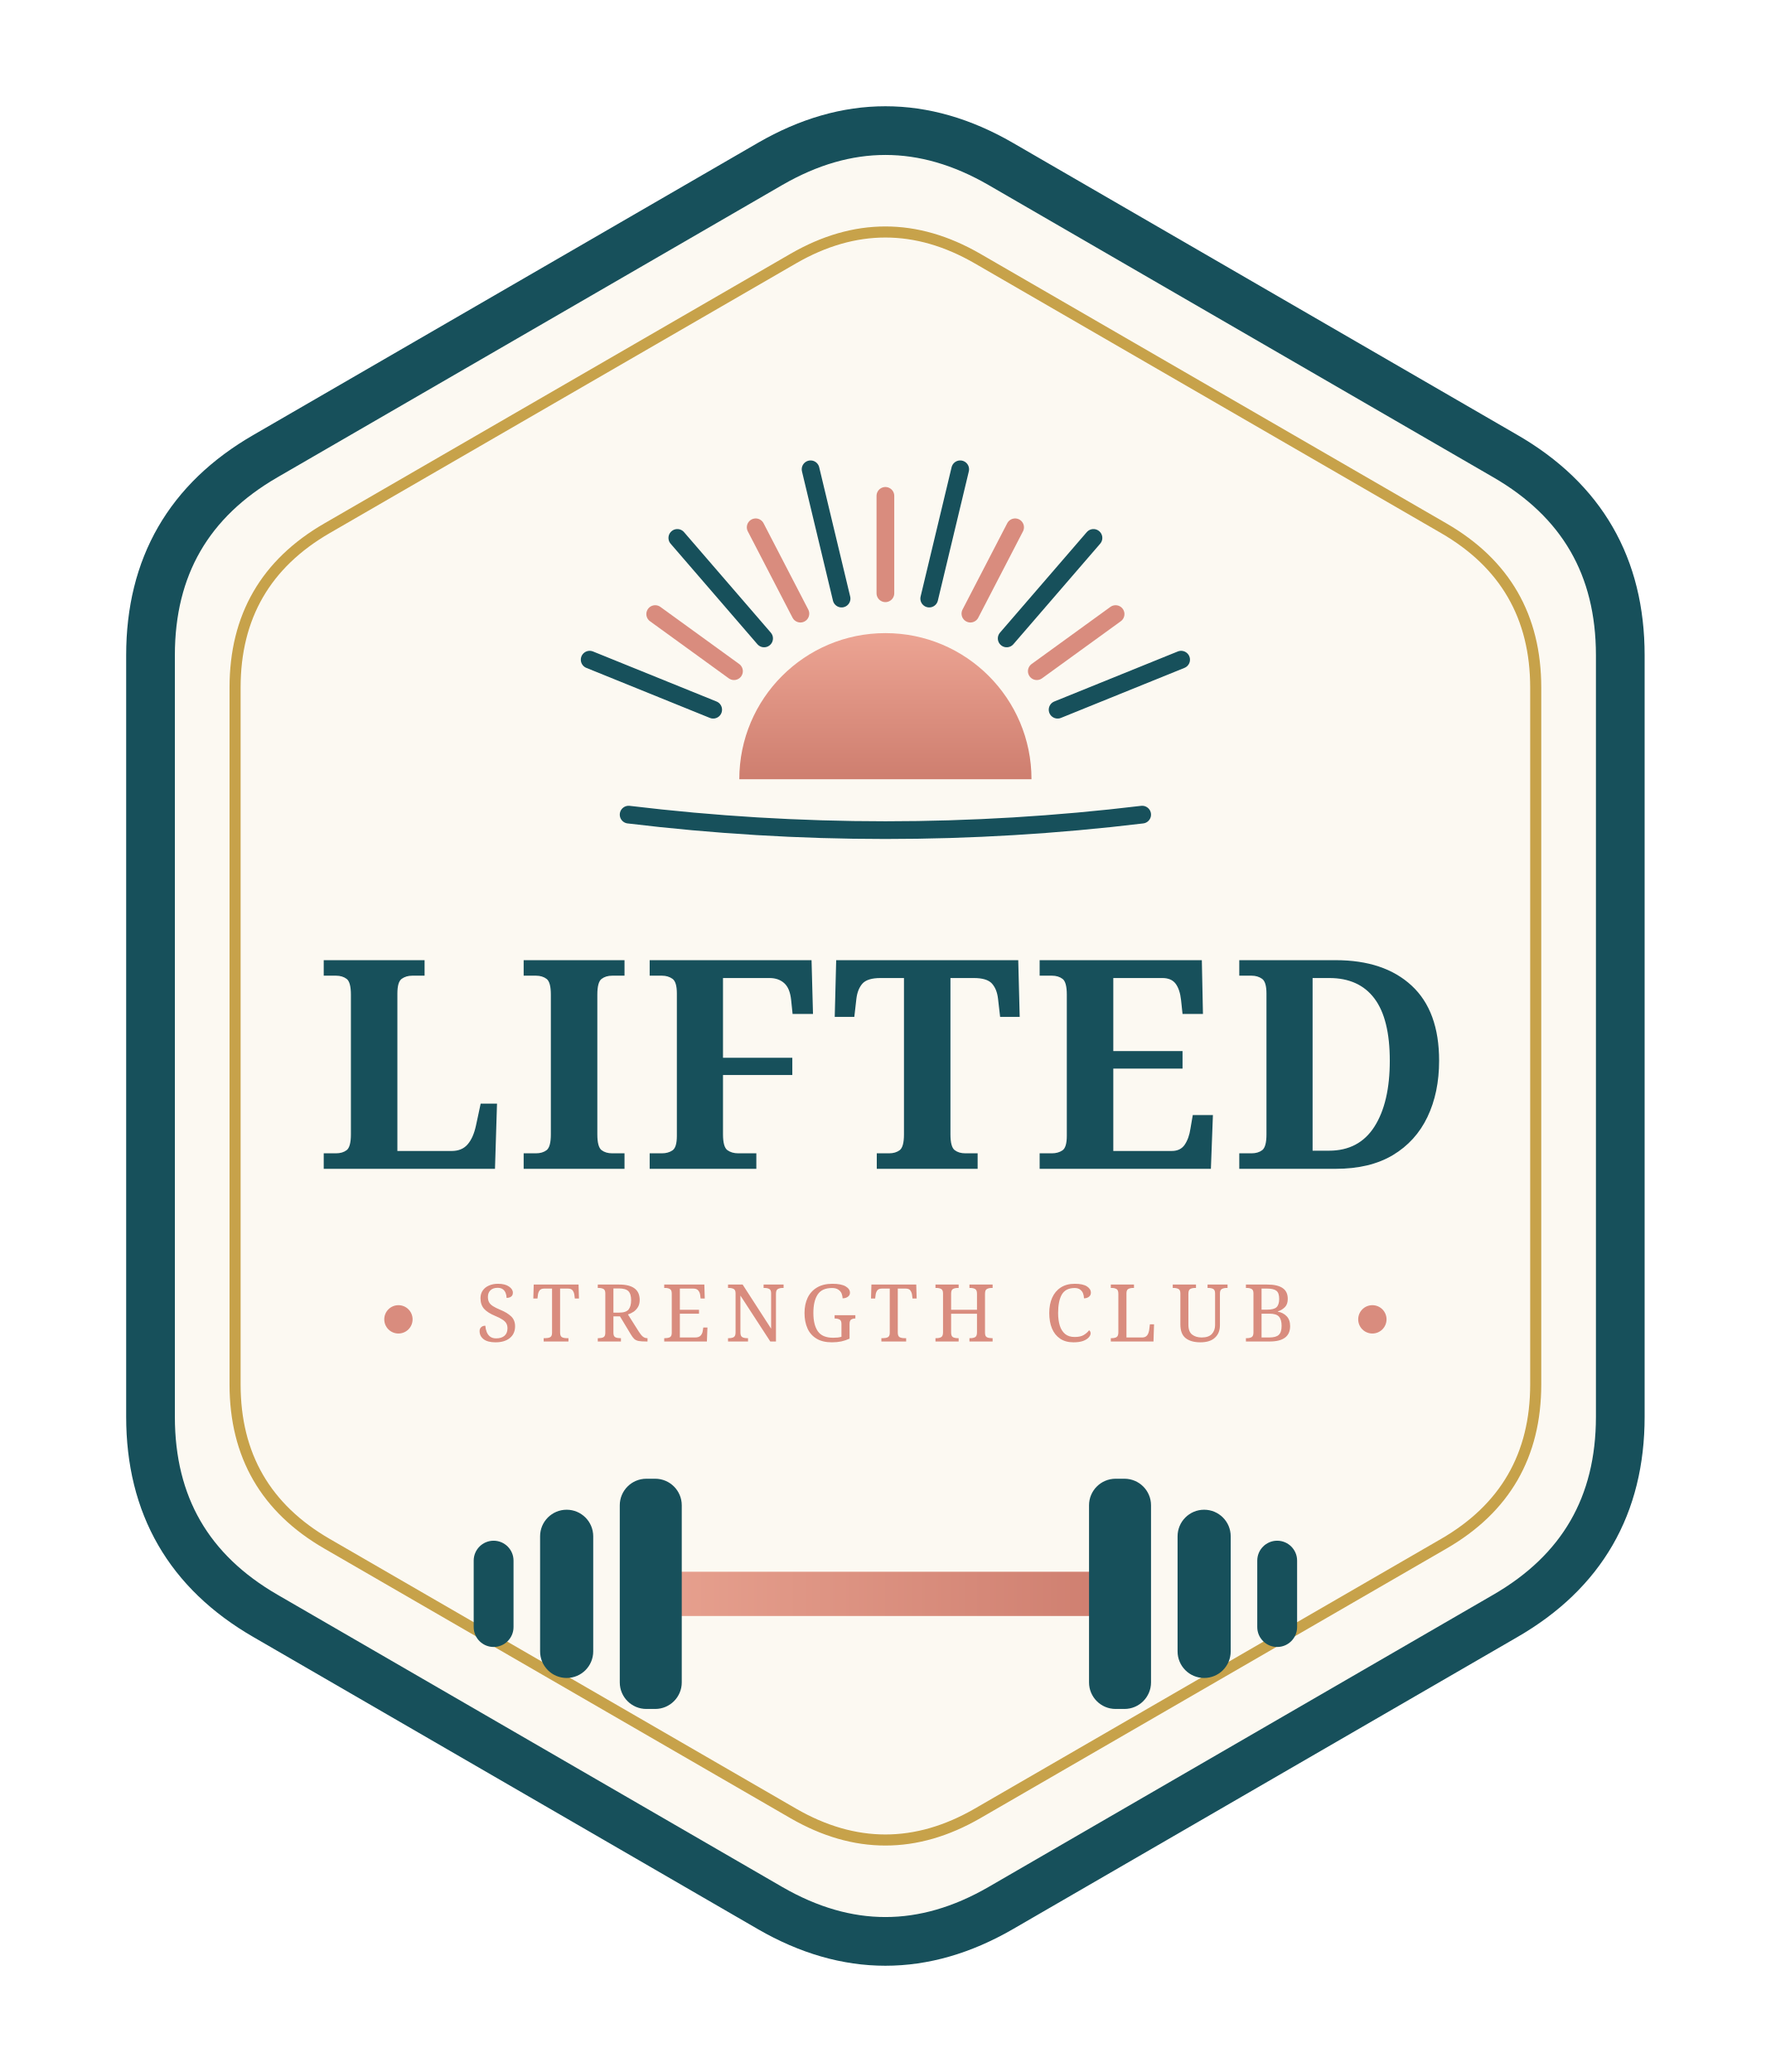
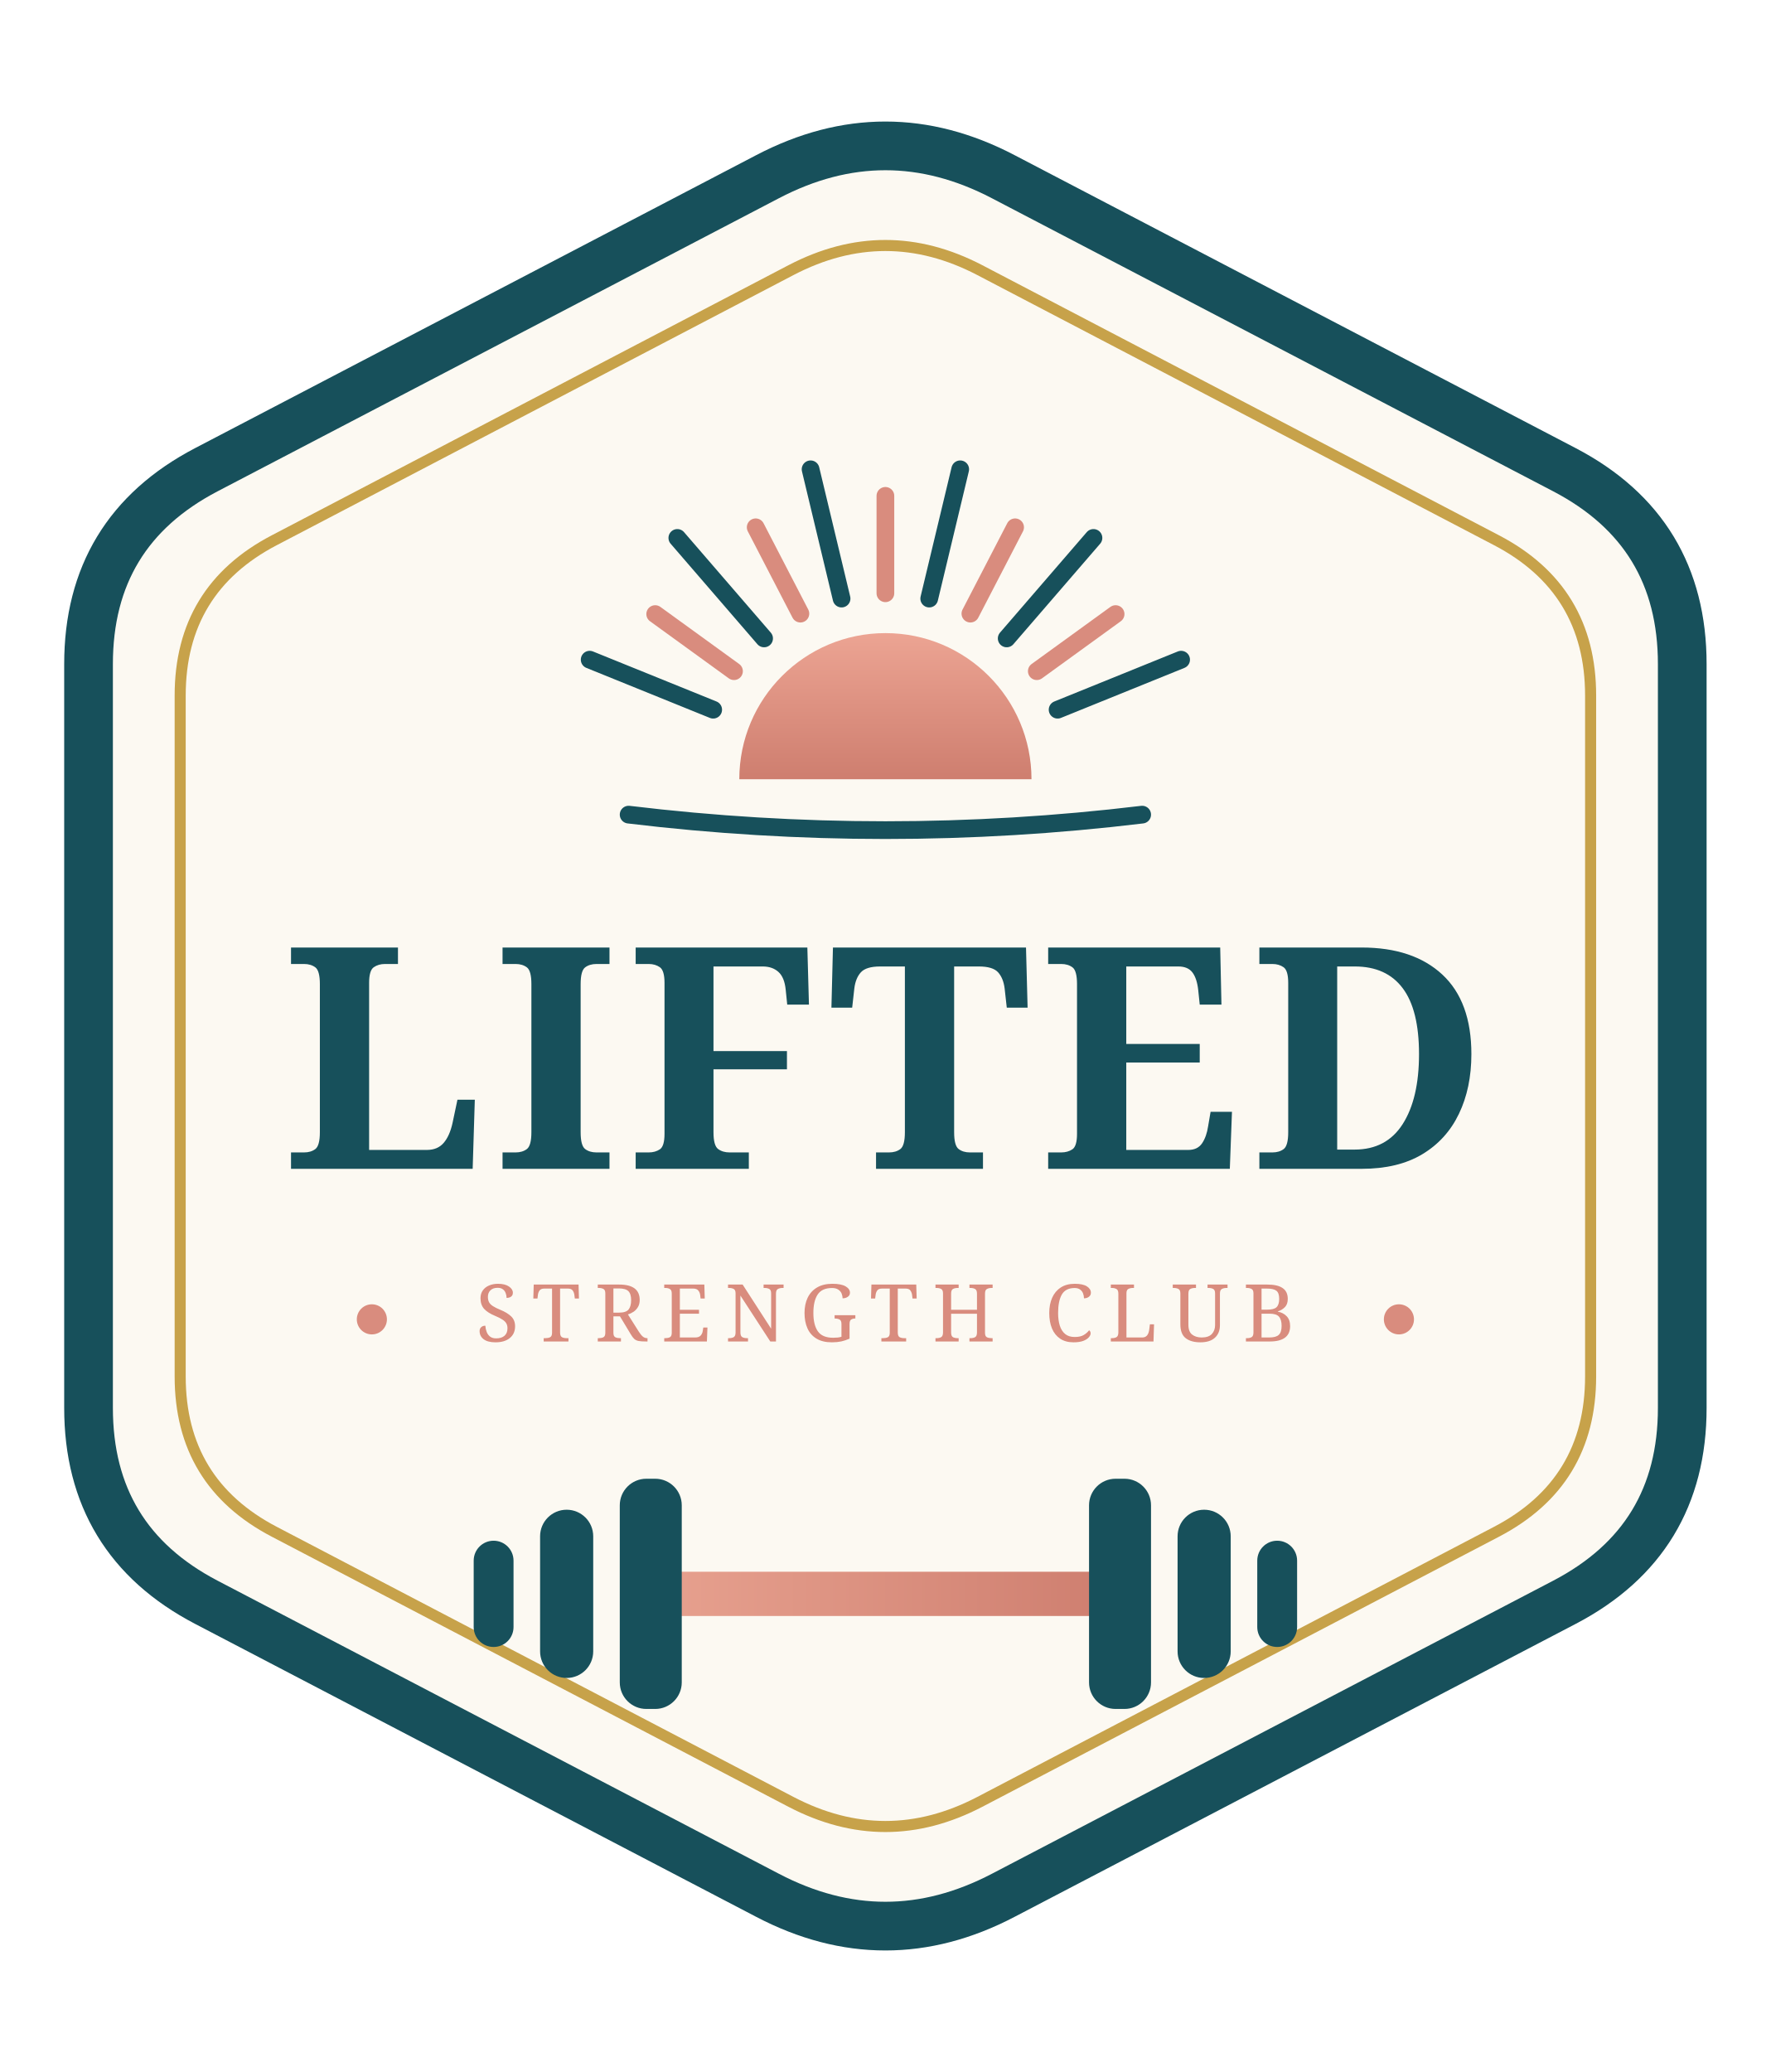
<svg xmlns="http://www.w3.org/2000/svg" viewBox="0 0 400 468">
  <defs>
    <linearGradient id="sun" x1="0" y1="0" x2="0" y2="1">
      <stop offset="0" stop-color="#ECA493" />
      <stop offset="1" stop-color="#CE7E6F" />
    </linearGradient>
    <linearGradient id="bar" x1="0" y1="0" x2="1" y2="0">
      <stop offset="0" stop-color="#E7A18F" />
      <stop offset="1" stop-color="#CE7E6F" />
    </linearGradient>
  </defs>
-   <path d="M 174.0 37.0 Q 200.0 22.0 226.0 37.0 L 340.0 103.0 Q 366.0 118.0 366.0 148.0 L 366.0 320.0 Q 366.0 350.0 340.0 365.0 L 226.0 431.0 Q 200.0 446.0 174.0 431.0 L 60.0 365.0 Q 34.0 350.0 34.0 320.0 L 34.0 148.0 Q 34.0 118.0 60.0 103.0 Z" fill="#FCF9F2" />
-   <path d="M 174.0 37.0 Q 200.0 22.0 226.0 37.0 L 340.0 103.0 Q 366.0 118.0 366.0 148.0 L 366.0 320.0 Q 366.0 350.0 340.0 365.0 L 226.0 431.0 Q 200.0 446.0 174.0 431.0 L 60.0 365.0 Q 34.0 350.0 34.0 320.0 L 34.0 148.0 Q 34.0 118.0 60.0 103.0 Z" fill="none" stroke="#17505B" stroke-width="11" stroke-linejoin="round" />
-   <path d="M 179.2 58.4 Q 200.0 46.4 220.8 58.4 L 326.1 119.3 Q 346.9 131.3 346.9 155.3 L 346.9 312.7 Q 346.9 336.7 326.1 348.7 L 220.8 409.6 Q 200.0 421.6 179.2 409.6 L 73.9 348.7 Q 53.1 336.7 53.1 312.7 L 53.1 155.3 Q 53.1 131.3 73.9 119.3 Z" fill="none" stroke="#C7A24A" stroke-width="2.5" stroke-linejoin="round" />
+   <path d="M 173.4 39.9 Q 200.0 26.0 226.6 39.9 L 353.4 106.1 Q 380.0 120.0 380.0 150.0 L 380.0 318.0 Q 380.0 348.0 353.4 361.9 L 226.6 428.1 Q 200.0 442.0 173.4 428.1 L 46.6 361.9 Q 20.0 348.0 20.0 318.0 L 20.0 150.0 Q 20.0 120.0 46.6 106.1 Z" fill="#FCF9F2" />
+   <path d="M 173.4 39.9 Q 200.0 26.0 226.6 39.9 L 353.4 106.1 Q 380.0 120.0 380.0 150.0 L 380.0 318.0 Q 380.0 348.0 353.4 361.9 L 226.6 428.1 Q 200.0 442.0 173.4 428.1 L 46.6 361.9 Q 20.0 348.0 20.0 318.0 L 20.0 150.0 Q 20.0 120.0 46.6 106.1 Z" fill="none" stroke="#17505B" stroke-width="11" stroke-linejoin="round" />
+   <path d="M 178.7 61.0 Q 200.0 49.9 221.3 61.0 L 338.0 122.0 Q 359.3 133.1 359.3 157.1 L 359.3 310.9 Q 359.3 334.9 338.0 346.0 L 221.3 407.0 Q 200.0 418.1 178.7 407.0 L 62.0 346.0 Q 40.7 334.9 40.7 310.9 L 40.7 157.1 Q 40.7 133.1 62.0 122.0 Z" fill="none" stroke="#C7A24A" stroke-width="2.5" stroke-linejoin="round" />
  <line x1="161.1" y1="160.3" x2="133.2" y2="149.0" stroke="#17505B" stroke-width="4" stroke-linecap="round" />
  <line x1="165.8" y1="151.6" x2="148.0" y2="138.7" stroke="#D98C7E" stroke-width="4" stroke-linecap="round" />
  <line x1="172.6" y1="144.2" x2="153.0" y2="121.5" stroke="#17505B" stroke-width="4" stroke-linecap="round" />
  <line x1="180.8" y1="138.6" x2="170.7" y2="119.1" stroke="#D98C7E" stroke-width="4" stroke-linecap="round" />
  <line x1="190.1" y1="135.2" x2="183.1" y2="106.0" stroke="#17505B" stroke-width="4" stroke-linecap="round" />
  <line x1="200.0" y1="134.0" x2="200.0" y2="112.0" stroke="#D98C7E" stroke-width="4" stroke-linecap="round" />
  <line x1="209.9" y1="135.2" x2="216.9" y2="106.0" stroke="#17505B" stroke-width="4" stroke-linecap="round" />
  <line x1="219.2" y1="138.6" x2="229.3" y2="119.1" stroke="#D98C7E" stroke-width="4" stroke-linecap="round" />
  <line x1="227.4" y1="144.2" x2="247.0" y2="121.5" stroke="#17505B" stroke-width="4" stroke-linecap="round" />
  <line x1="234.2" y1="151.6" x2="252.0" y2="138.7" stroke="#D98C7E" stroke-width="4" stroke-linecap="round" />
  <line x1="238.9" y1="160.3" x2="266.8" y2="149.0" stroke="#17505B" stroke-width="4" stroke-linecap="round" />
  <path d="M 167 176 A 33 33 0 0 1 233 176 Z" fill="url(#sun)" />
  <path d="M 142 184 Q 200 191 258 184" stroke="#17505B" stroke-width="4" fill="none" stroke-linecap="round" />
-   <text x="200" y="264" text-anchor="middle" font-family="'Roboto Slab',Georgia,serif" font-weight="800" font-size="66" letter-spacing="2" fill="#17505B">LIFTED</text>
-   <circle cx="90" cy="298" r="3.2" fill="#D98C7E" />
-   <circle cx="310" cy="298" r="3.2" fill="#D98C7E" />
+   <text x="200" y="264" text-anchor="middle" font-family="'Roboto Slab',Georgia,serif" font-weight="800" font-size="70" letter-spacing="2" fill="#17505B">LIFTED</text>
+   <circle cx="84" cy="298" r="3.4" fill="#D98C7E" />
+   <circle cx="316" cy="298" r="3.4" fill="#D98C7E" />
  <text x="200" y="303" text-anchor="middle" font-family="'Roboto Slab',Georgia,serif" font-weight="500" font-size="18" letter-spacing="3.2" fill="#D98C7E">STRENGTH CLUB</text>
  <rect x="148" y="355" width="104" height="10" rx="5" fill="url(#bar)" />
  <rect x="246.0" y="334.0" width="14" height="52" rx="6.0" fill="#17505B" />
  <rect x="266.0" y="341.0" width="12" height="38" rx="6.0" fill="#17505B" />
  <rect x="284.0" y="348.0" width="9" height="24" rx="4.5" fill="#17505B" />
  <rect x="140.0" y="334.0" width="14" height="52" rx="6.0" fill="#17505B" />
  <rect x="122.0" y="341.0" width="12" height="38" rx="6.0" fill="#17505B" />
  <rect x="107.0" y="348.0" width="9" height="24" rx="4.5" fill="#17505B" />
</svg>
